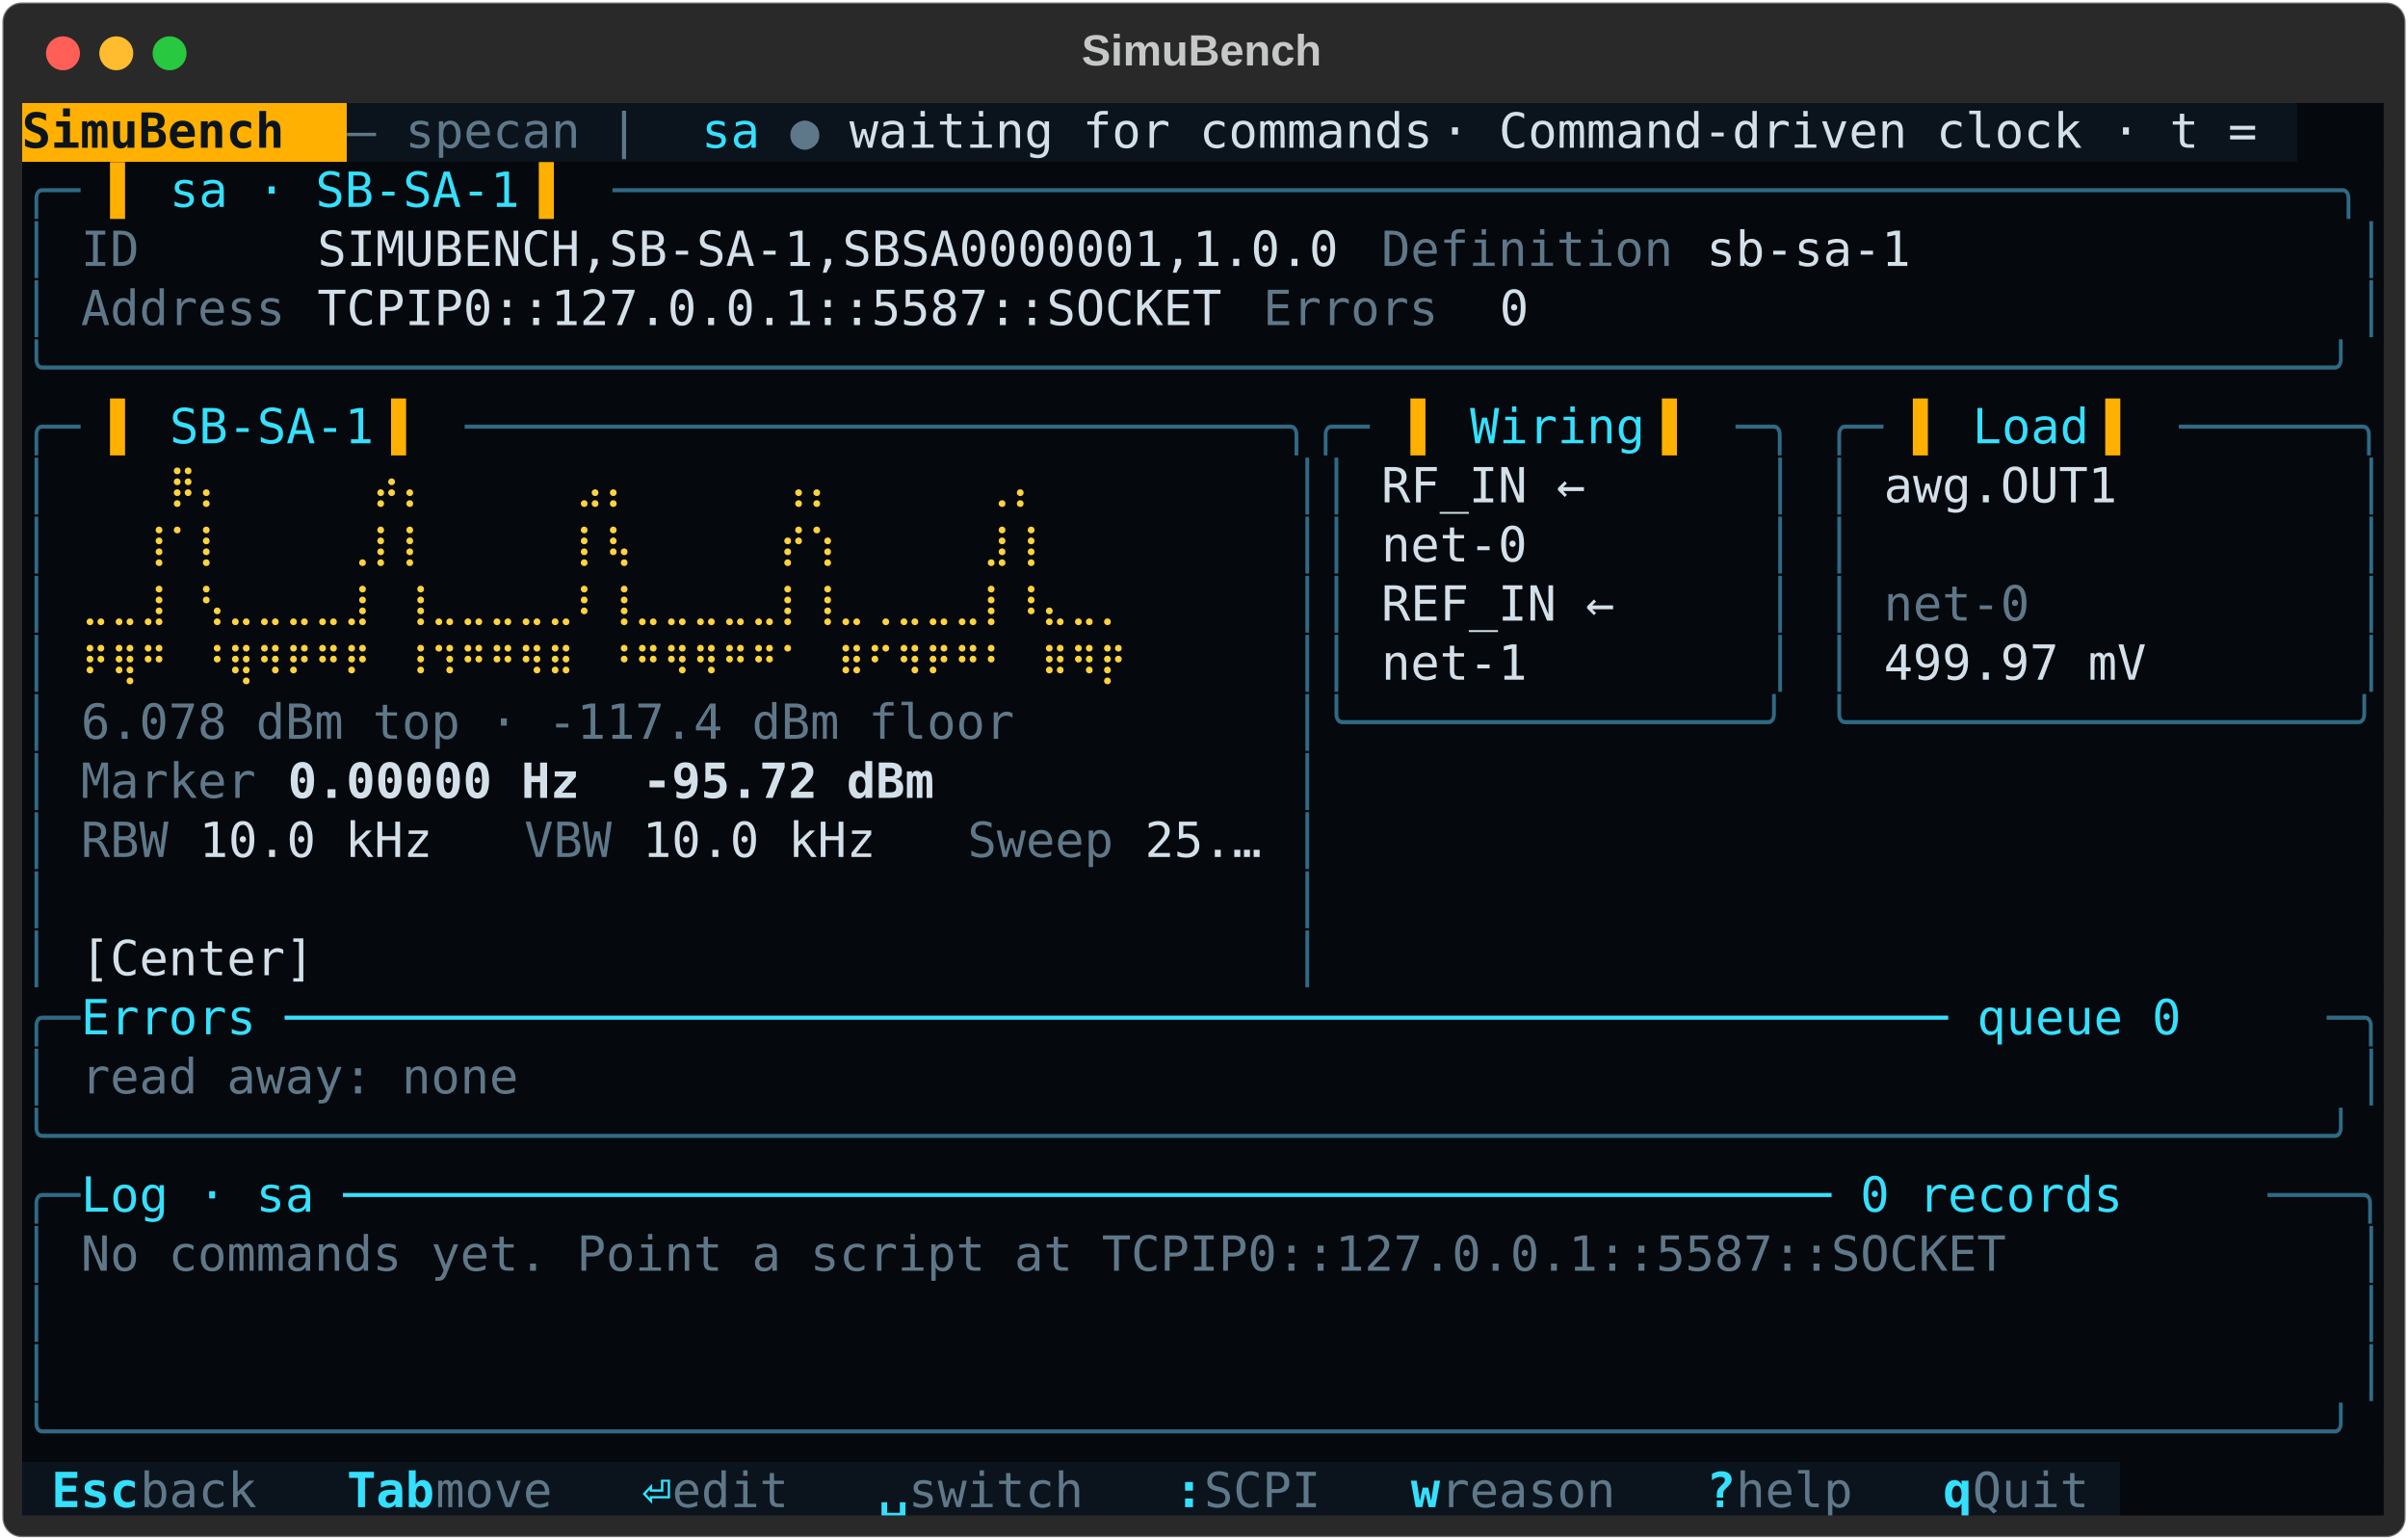
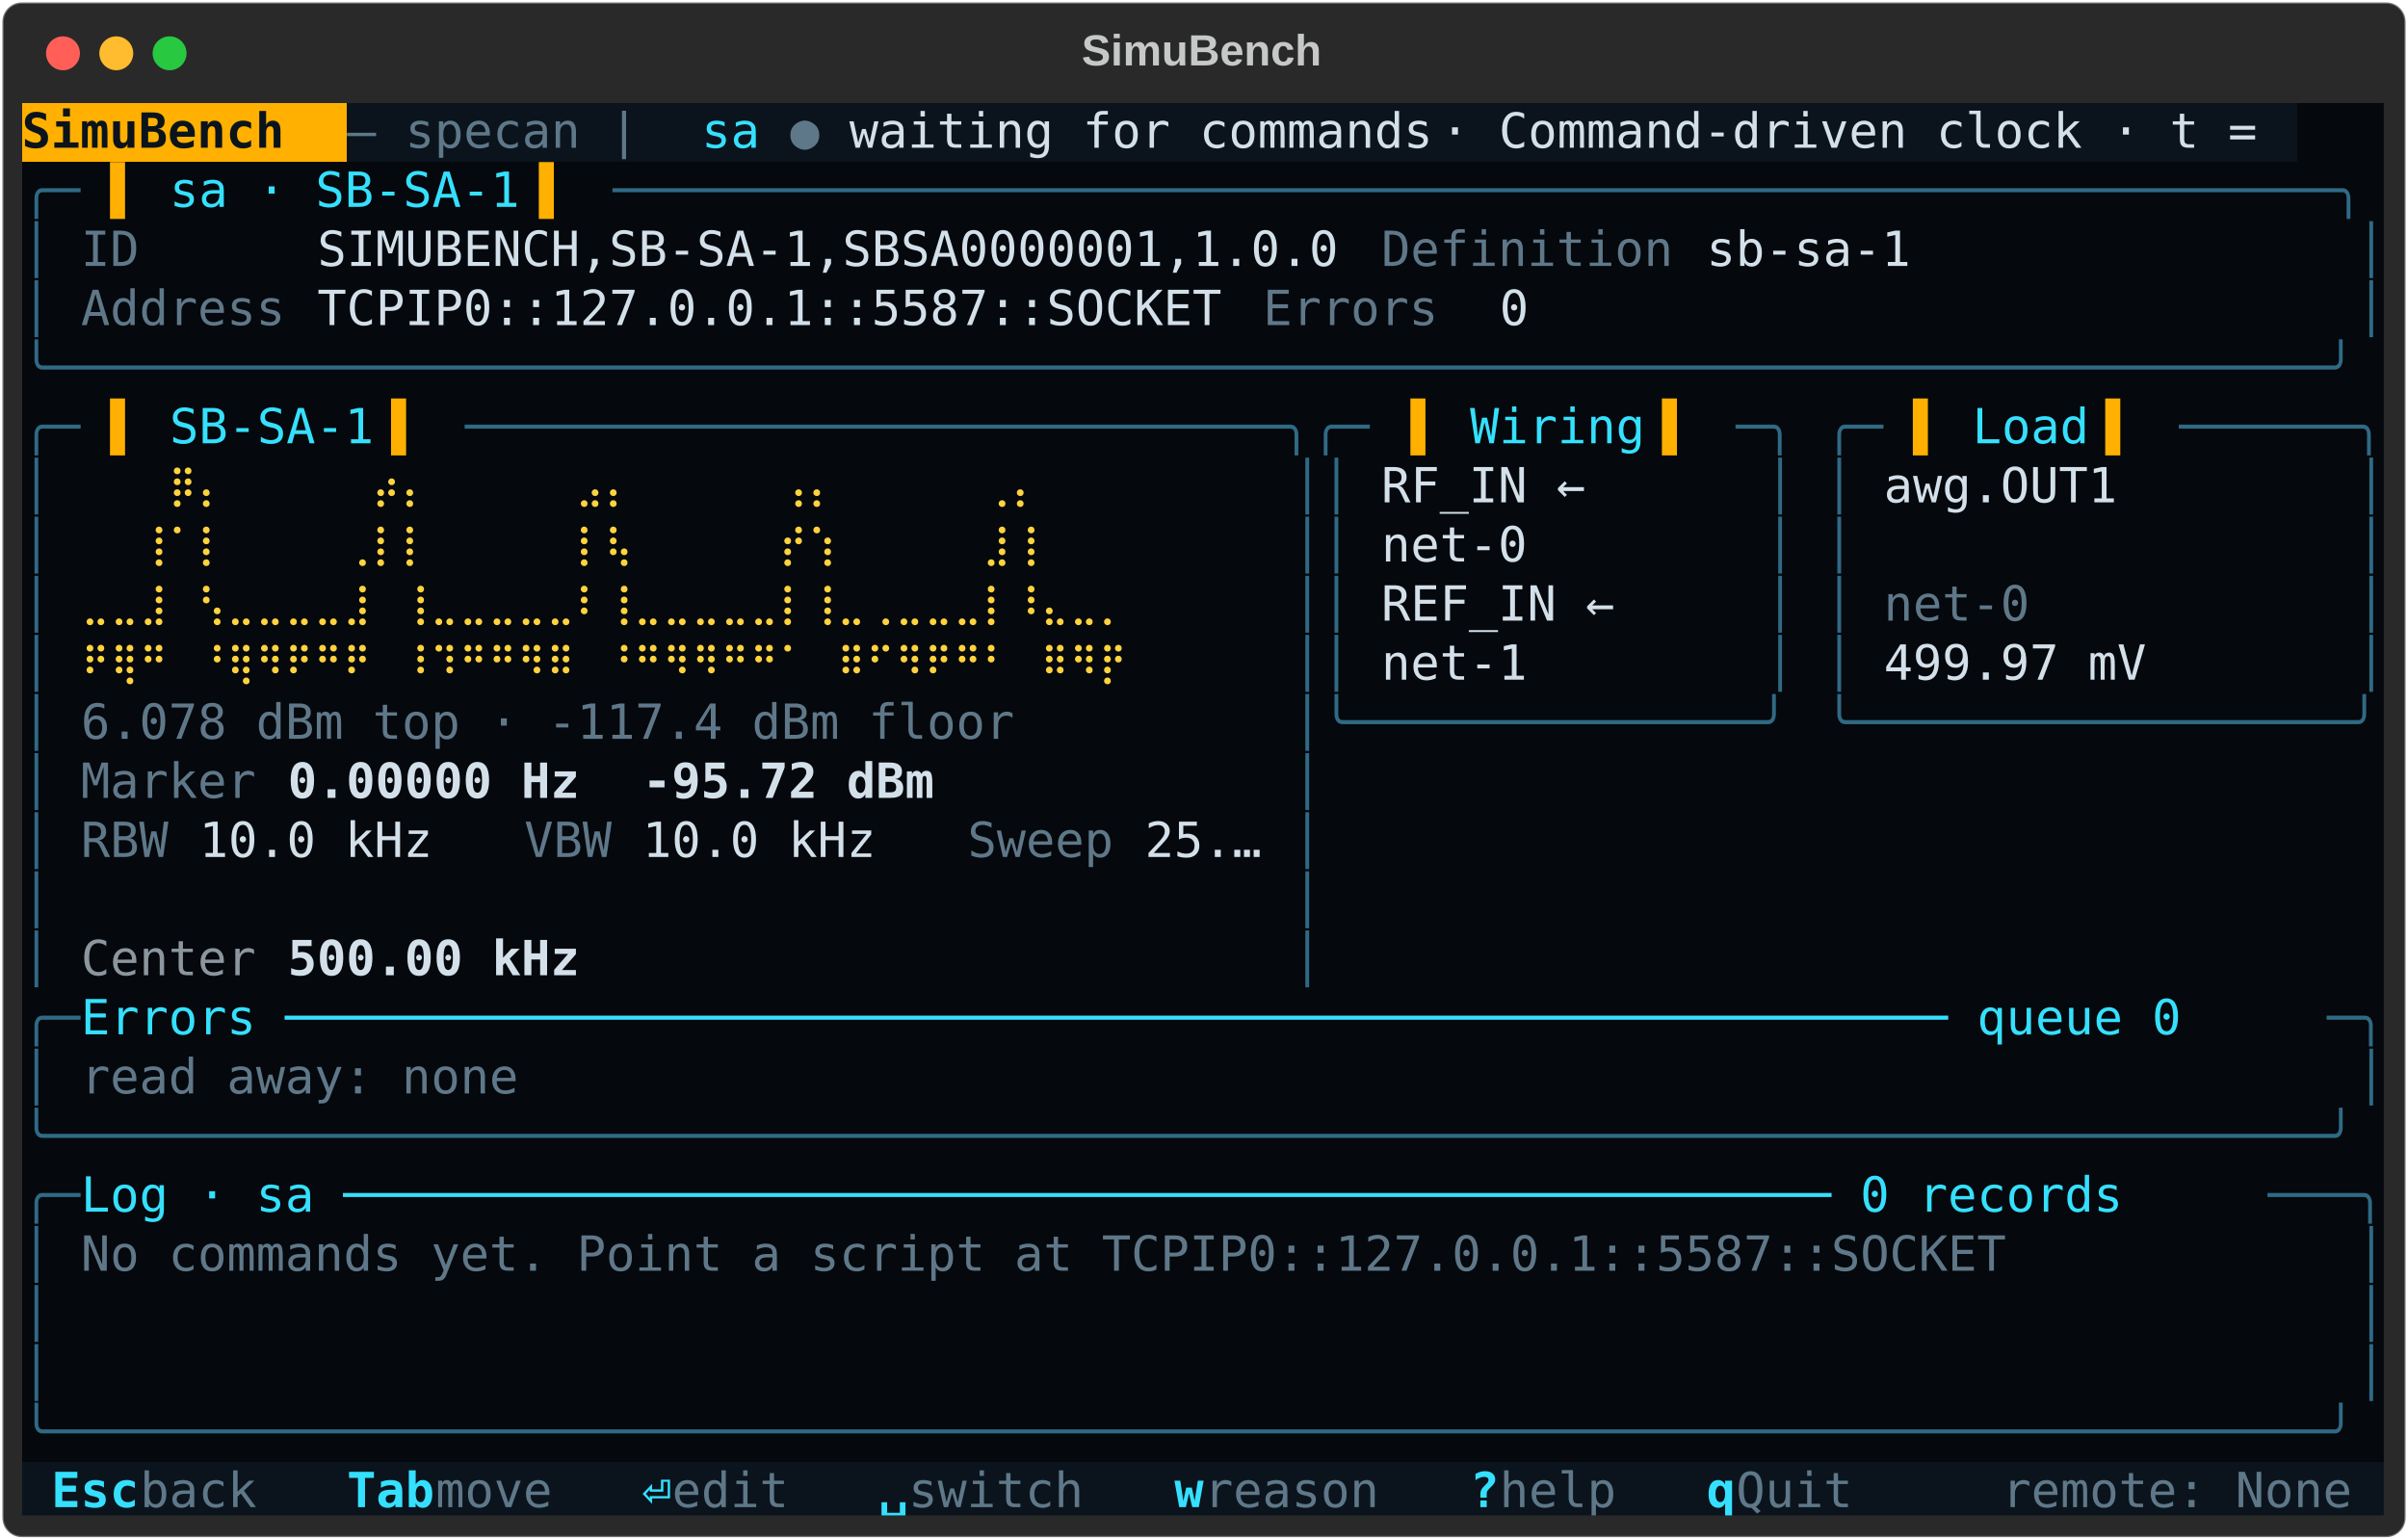
<svg xmlns="http://www.w3.org/2000/svg" class="rich-terminal" viewBox="0 0 994 635.6">
  <style>

    @font-face {
        font-family: "Fira Code";
        src: local("FiraCode-Regular"),
                url("https://cdnjs.cloudflare.com/ajax/libs/firacode/6.2.0/woff2/FiraCode-Regular.woff2") format("woff2"),
                url("https://cdnjs.cloudflare.com/ajax/libs/firacode/6.2.0/woff/FiraCode-Regular.woff") format("woff");
        font-style: normal;
        font-weight: 400;
    }
    @font-face {
        font-family: "Fira Code";
        src: local("FiraCode-Bold"),
                url("https://cdnjs.cloudflare.com/ajax/libs/firacode/6.2.0/woff2/FiraCode-Bold.woff2") format("woff2"),
                url("https://cdnjs.cloudflare.com/ajax/libs/firacode/6.2.0/woff/FiraCode-Bold.woff") format("woff");
        font-style: bold;
        font-weight: 700;
    }

    .terminal-matrix {
        font-family: Fira Code, monospace;
        font-size: 20px;
        line-height: 24.4px;
        font-variant-east-asian: full-width;
    }

    .terminal-title {
        font-size: 18px;
        font-weight: bold;
        font-family: arial;
    }

    .terminal-r1 { fill: #0b141c;font-weight: bold }
.terminal-r2 { fill: #5f7889 }
.terminal-r3 { fill: #35e0ff }
.terminal-r4 { fill: #d3e0ea }
.terminal-r5 { fill: #c5c8c6 }
.terminal-r6 { fill: #2f6a85 }
.terminal-r7 { fill: #ffb000 }
.terminal-r8 { fill: #ffd23f }
.terminal-r9 { fill: #d3e0ea;font-weight: bold }
- .terminal-r10 { fill: #35e0ff;font-weight: bold }
+ .terminal-r10 { fill: #8c969e }
+ .terminal-r11 { fill: #35e0ff;font-weight: bold }
    </style>
  <defs>
    <clipPath id="terminal-clip-terminal">
      <rect x="0" y="0" width="975.0" height="584.6" />
    </clipPath>
    <clipPath id="terminal-line-0">
      <rect x="0" y="1.5" width="976" height="24.65" />
    </clipPath>
    <clipPath id="terminal-line-1">
      <rect x="0" y="25.9" width="976" height="24.65" />
    </clipPath>
    <clipPath id="terminal-line-2">
      <rect x="0" y="50.3" width="976" height="24.65" />
    </clipPath>
    <clipPath id="terminal-line-3">
      <rect x="0" y="74.7" width="976" height="24.65" />
    </clipPath>
    <clipPath id="terminal-line-4">
      <rect x="0" y="99.1" width="976" height="24.65" />
    </clipPath>
    <clipPath id="terminal-line-5">
      <rect x="0" y="123.5" width="976" height="24.65" />
    </clipPath>
    <clipPath id="terminal-line-6">
      <rect x="0" y="147.9" width="976" height="24.65" />
    </clipPath>
    <clipPath id="terminal-line-7">
      <rect x="0" y="172.3" width="976" height="24.65" />
    </clipPath>
    <clipPath id="terminal-line-8">
      <rect x="0" y="196.7" width="976" height="24.65" />
    </clipPath>
    <clipPath id="terminal-line-9">
      <rect x="0" y="221.1" width="976" height="24.65" />
    </clipPath>
    <clipPath id="terminal-line-10">
      <rect x="0" y="245.5" width="976" height="24.65" />
    </clipPath>
    <clipPath id="terminal-line-11">
      <rect x="0" y="269.9" width="976" height="24.65" />
    </clipPath>
    <clipPath id="terminal-line-12">
      <rect x="0" y="294.3" width="976" height="24.65" />
    </clipPath>
    <clipPath id="terminal-line-13">
      <rect x="0" y="318.7" width="976" height="24.65" />
    </clipPath>
    <clipPath id="terminal-line-14">
      <rect x="0" y="343.1" width="976" height="24.65" />
    </clipPath>
    <clipPath id="terminal-line-15">
      <rect x="0" y="367.5" width="976" height="24.65" />
    </clipPath>
    <clipPath id="terminal-line-16">
      <rect x="0" y="391.9" width="976" height="24.65" />
    </clipPath>
    <clipPath id="terminal-line-17">
      <rect x="0" y="416.3" width="976" height="24.65" />
    </clipPath>
    <clipPath id="terminal-line-18">
      <rect x="0" y="440.7" width="976" height="24.65" />
    </clipPath>
    <clipPath id="terminal-line-19">
      <rect x="0" y="465.1" width="976" height="24.65" />
    </clipPath>
    <clipPath id="terminal-line-20">
      <rect x="0" y="489.5" width="976" height="24.65" />
    </clipPath>
    <clipPath id="terminal-line-21">
      <rect x="0" y="513.9" width="976" height="24.65" />
    </clipPath>
    <clipPath id="terminal-line-22">
      <rect x="0" y="538.3" width="976" height="24.65" />
    </clipPath>
  </defs>
  <rect fill="#292929" stroke="rgba(255,255,255,0.35)" stroke-width="1" x="1" y="1" width="992" height="633.6" rx="8" />
  <text class="terminal-title" fill="#c5c8c6" text-anchor="middle" x="496" y="27">SimuBench</text>
  <g transform="translate(26,22)">
    <circle cx="0" cy="0" r="7" fill="#ff5f57" />
    <circle cx="22" cy="0" r="7" fill="#febc2e" />
    <circle cx="44" cy="0" r="7" fill="#28c840" />
  </g>
  <g transform="translate(9, 41)" clip-path="url(#terminal-clip-terminal)">
    <rect fill="#ffb000" x="0" y="1.5" width="134.2" height="24.65" shape-rendering="crispEdges" />
    <rect fill="#0b141c" x="134.2" y="1.5" width="146.4" height="24.65" shape-rendering="crispEdges" />
    <rect fill="#0b141c" x="280.6" y="1.5" width="24.4" height="24.65" shape-rendering="crispEdges" />
    <rect fill="#0b141c" x="305" y="1.5" width="12.2" height="24.65" shape-rendering="crispEdges" />
    <rect fill="#0b141c" x="317.2" y="1.5" width="24.4" height="24.65" shape-rendering="crispEdges" />
    <rect fill="#0b141c" x="341.6" y="1.5" width="244" height="24.65" shape-rendering="crispEdges" />
    <rect fill="#0b141c" x="585.6" y="1.5" width="353.8" height="24.65" shape-rendering="crispEdges" />
    <rect fill="#05080c" x="939.4" y="1.5" width="36.6" height="24.65" shape-rendering="crispEdges" />
    <rect fill="#05080c" x="0" y="25.9" width="24.4" height="24.65" shape-rendering="crispEdges" />
    <rect fill="#05080c" x="24.4" y="25.9" width="12.2" height="24.65" shape-rendering="crispEdges" />
    <rect fill="#05080c" x="36.6" y="25.9" width="24.4" height="24.65" shape-rendering="crispEdges" />
    <rect fill="#05080c" x="61" y="25.9" width="146.4" height="24.65" shape-rendering="crispEdges" />
    <rect fill="#05080c" x="207.4" y="25.9" width="24.4" height="24.65" shape-rendering="crispEdges" />
    <rect fill="#05080c" x="231.8" y="25.9" width="12.2" height="24.65" shape-rendering="crispEdges" />
    <rect fill="#05080c" x="244" y="25.9" width="732" height="24.65" shape-rendering="crispEdges" />
    <rect fill="#05080c" x="0" y="50.3" width="12.2" height="24.65" shape-rendering="crispEdges" />
    <rect fill="#05080c" x="12.2" y="50.3" width="12.2" height="24.65" shape-rendering="crispEdges" />
    <rect fill="#05080c" x="24.4" y="50.3" width="97.6" height="24.65" shape-rendering="crispEdges" />
    <rect fill="#05080c" x="122" y="50.3" width="439.2" height="24.65" shape-rendering="crispEdges" />
    <rect fill="#05080c" x="561.2" y="50.3" width="134.2" height="24.65" shape-rendering="crispEdges" />
    <rect fill="#05080c" x="695.4" y="50.3" width="256.2" height="24.65" shape-rendering="crispEdges" />
    <rect fill="#05080c" x="951.6" y="50.3" width="12.2" height="24.65" shape-rendering="crispEdges" />
    <rect fill="#05080c" x="963.8" y="50.3" width="12.2" height="24.65" shape-rendering="crispEdges" />
    <rect fill="#05080c" x="0" y="74.7" width="12.2" height="24.65" shape-rendering="crispEdges" />
    <rect fill="#05080c" x="12.2" y="74.7" width="12.2" height="24.65" shape-rendering="crispEdges" />
    <rect fill="#05080c" x="24.4" y="74.7" width="97.6" height="24.65" shape-rendering="crispEdges" />
    <rect fill="#05080c" x="122" y="74.7" width="390.4" height="24.65" shape-rendering="crispEdges" />
    <rect fill="#05080c" x="512.4" y="74.7" width="97.6" height="24.65" shape-rendering="crispEdges" />
    <rect fill="#05080c" x="610" y="74.7" width="341.6" height="24.65" shape-rendering="crispEdges" />
    <rect fill="#05080c" x="951.6" y="74.7" width="12.2" height="24.65" shape-rendering="crispEdges" />
    <rect fill="#05080c" x="963.8" y="74.7" width="12.2" height="24.65" shape-rendering="crispEdges" />
    <rect fill="#05080c" x="0" y="99.1" width="976" height="24.65" shape-rendering="crispEdges" />
    <rect fill="#05080c" x="0" y="123.5" width="24.4" height="24.65" shape-rendering="crispEdges" />
    <rect fill="#05080c" x="24.4" y="123.5" width="12.2" height="24.65" shape-rendering="crispEdges" />
    <rect fill="#05080c" x="36.6" y="123.5" width="24.4" height="24.65" shape-rendering="crispEdges" />
    <rect fill="#05080c" x="61" y="123.5" width="85.4" height="24.65" shape-rendering="crispEdges" />
    <rect fill="#05080c" x="146.4" y="123.5" width="24.4" height="24.65" shape-rendering="crispEdges" />
    <rect fill="#05080c" x="170.8" y="123.5" width="12.2" height="24.65" shape-rendering="crispEdges" />
    <rect fill="#05080c" x="183" y="123.5" width="378.2" height="24.65" shape-rendering="crispEdges" />
    <rect fill="#05080c" x="561.2" y="123.5" width="12.2" height="24.65" shape-rendering="crispEdges" />
    <rect fill="#05080c" x="573.4" y="123.5" width="24.4" height="24.65" shape-rendering="crispEdges" />
    <rect fill="#05080c" x="597.8" y="123.5" width="73.2" height="24.65" shape-rendering="crispEdges" />
    <rect fill="#05080c" x="671" y="123.5" width="24.4" height="24.65" shape-rendering="crispEdges" />
    <rect fill="#05080c" x="695.4" y="123.5" width="12.2" height="24.65" shape-rendering="crispEdges" />
    <rect fill="#05080c" x="707.6" y="123.5" width="24.4" height="24.65" shape-rendering="crispEdges" />
    <rect fill="#05080c" x="732" y="123.5" width="12.2" height="24.65" shape-rendering="crispEdges" />
    <rect fill="#05080c" x="744.2" y="123.5" width="24.4" height="24.65" shape-rendering="crispEdges" />
    <rect fill="#05080c" x="768.6" y="123.5" width="12.2" height="24.65" shape-rendering="crispEdges" />
    <rect fill="#05080c" x="780.8" y="123.5" width="24.4" height="24.65" shape-rendering="crispEdges" />
    <rect fill="#05080c" x="805.2" y="123.5" width="48.8" height="24.65" shape-rendering="crispEdges" />
    <rect fill="#05080c" x="854" y="123.5" width="24.4" height="24.65" shape-rendering="crispEdges" />
    <rect fill="#05080c" x="878.4" y="123.5" width="12.2" height="24.65" shape-rendering="crispEdges" />
    <rect fill="#05080c" x="890.6" y="123.5" width="85.4" height="24.65" shape-rendering="crispEdges" />
    <rect fill="#05080c" x="0" y="147.9" width="12.2" height="24.65" shape-rendering="crispEdges" />
    <rect fill="#05080c" x="12.2" y="147.9" width="12.2" height="24.65" shape-rendering="crispEdges" />
    <rect fill="#05080c" x="24.4" y="147.9" width="439.2" height="24.65" shape-rendering="crispEdges" />
    <rect fill="#05080c" x="463.6" y="147.9" width="48.8" height="24.65" shape-rendering="crispEdges" />
    <rect fill="#05080c" x="512.4" y="147.9" width="12.2" height="24.65" shape-rendering="crispEdges" />
    <rect fill="#05080c" x="524.6" y="147.9" width="24.4" height="24.65" shape-rendering="crispEdges" />
    <rect fill="#05080c" x="549" y="147.9" width="12.2" height="24.65" shape-rendering="crispEdges" />
    <rect fill="#05080c" x="561.2" y="147.9" width="85.4" height="24.65" shape-rendering="crispEdges" />
    <rect fill="#05080c" x="646.6" y="147.9" width="73.2" height="24.65" shape-rendering="crispEdges" />
    <rect fill="#05080c" x="719.8" y="147.9" width="12.2" height="24.65" shape-rendering="crispEdges" />
    <rect fill="#05080c" x="732" y="147.9" width="12.2" height="24.65" shape-rendering="crispEdges" />
    <rect fill="#05080c" x="744.2" y="147.9" width="12.2" height="24.65" shape-rendering="crispEdges" />
    <rect fill="#05080c" x="756.4" y="147.9" width="12.2" height="24.65" shape-rendering="crispEdges" />
    <rect fill="#05080c" x="768.6" y="147.9" width="170.8" height="24.65" shape-rendering="crispEdges" />
    <rect fill="#05080c" x="939.4" y="147.9" width="24.4" height="24.65" shape-rendering="crispEdges" />
    <rect fill="#05080c" x="963.8" y="147.9" width="12.2" height="24.65" shape-rendering="crispEdges" />
    <rect fill="#05080c" x="0" y="172.3" width="12.2" height="24.65" shape-rendering="crispEdges" />
    <rect fill="#05080c" x="12.2" y="172.3" width="12.2" height="24.65" shape-rendering="crispEdges" />
    <rect fill="#05080c" x="24.4" y="172.3" width="439.2" height="24.65" shape-rendering="crispEdges" />
    <rect fill="#05080c" x="463.6" y="172.3" width="48.8" height="24.65" shape-rendering="crispEdges" />
    <rect fill="#05080c" x="512.4" y="172.3" width="12.2" height="24.65" shape-rendering="crispEdges" />
    <rect fill="#05080c" x="524.6" y="172.3" width="24.4" height="24.65" shape-rendering="crispEdges" />
    <rect fill="#05080c" x="549" y="172.3" width="12.2" height="24.65" shape-rendering="crispEdges" />
    <rect fill="#05080c" x="561.2" y="172.3" width="73.2" height="24.65" shape-rendering="crispEdges" />
    <rect fill="#05080c" x="634.4" y="172.3" width="85.4" height="24.65" shape-rendering="crispEdges" />
    <rect fill="#05080c" x="719.8" y="172.3" width="12.2" height="24.65" shape-rendering="crispEdges" />
    <rect fill="#05080c" x="732" y="172.3" width="12.2" height="24.65" shape-rendering="crispEdges" />
    <rect fill="#05080c" x="744.2" y="172.3" width="12.2" height="24.65" shape-rendering="crispEdges" />
    <rect fill="#05080c" x="756.4" y="172.3" width="12.2" height="24.65" shape-rendering="crispEdges" />
    <rect fill="#05080c" x="768.6" y="172.3" width="170.8" height="24.65" shape-rendering="crispEdges" />
    <rect fill="#05080c" x="939.4" y="172.3" width="24.4" height="24.65" shape-rendering="crispEdges" />
    <rect fill="#05080c" x="963.8" y="172.3" width="12.2" height="24.65" shape-rendering="crispEdges" />
    <rect fill="#05080c" x="0" y="196.7" width="12.2" height="24.65" shape-rendering="crispEdges" />
    <rect fill="#05080c" x="12.2" y="196.7" width="12.2" height="24.65" shape-rendering="crispEdges" />
    <rect fill="#05080c" x="24.4" y="196.7" width="439.2" height="24.65" shape-rendering="crispEdges" />
    <rect fill="#05080c" x="463.6" y="196.7" width="48.8" height="24.65" shape-rendering="crispEdges" />
    <rect fill="#05080c" x="512.4" y="196.7" width="12.2" height="24.65" shape-rendering="crispEdges" />
    <rect fill="#05080c" x="524.6" y="196.7" width="24.4" height="24.65" shape-rendering="crispEdges" />
    <rect fill="#05080c" x="549" y="196.7" width="12.2" height="24.65" shape-rendering="crispEdges" />
    <rect fill="#05080c" x="561.2" y="196.7" width="97.6" height="24.65" shape-rendering="crispEdges" />
    <rect fill="#05080c" x="658.8" y="196.7" width="61" height="24.65" shape-rendering="crispEdges" />
    <rect fill="#05080c" x="719.8" y="196.7" width="12.2" height="24.65" shape-rendering="crispEdges" />
    <rect fill="#05080c" x="732" y="196.7" width="12.2" height="24.65" shape-rendering="crispEdges" />
    <rect fill="#05080c" x="744.2" y="196.7" width="12.2" height="24.65" shape-rendering="crispEdges" />
    <rect fill="#05080c" x="756.4" y="196.7" width="12.2" height="24.65" shape-rendering="crispEdges" />
    <rect fill="#05080c" x="768.6" y="196.7" width="61" height="24.65" shape-rendering="crispEdges" />
    <rect fill="#05080c" x="829.6" y="196.7" width="109.8" height="24.65" shape-rendering="crispEdges" />
    <rect fill="#05080c" x="939.4" y="196.7" width="24.4" height="24.65" shape-rendering="crispEdges" />
    <rect fill="#05080c" x="963.8" y="196.7" width="12.2" height="24.65" shape-rendering="crispEdges" />
    <rect fill="#05080c" x="0" y="221.1" width="12.2" height="24.65" shape-rendering="crispEdges" />
    <rect fill="#05080c" x="12.2" y="221.1" width="12.2" height="24.65" shape-rendering="crispEdges" />
    <rect fill="#05080c" x="24.4" y="221.1" width="439.2" height="24.65" shape-rendering="crispEdges" />
    <rect fill="#05080c" x="463.6" y="221.1" width="48.8" height="24.65" shape-rendering="crispEdges" />
    <rect fill="#05080c" x="512.4" y="221.1" width="12.2" height="24.65" shape-rendering="crispEdges" />
    <rect fill="#05080c" x="524.6" y="221.1" width="24.4" height="24.65" shape-rendering="crispEdges" />
    <rect fill="#05080c" x="549" y="221.1" width="12.2" height="24.65" shape-rendering="crispEdges" />
    <rect fill="#05080c" x="561.2" y="221.1" width="61" height="24.65" shape-rendering="crispEdges" />
    <rect fill="#05080c" x="622.2" y="221.1" width="97.6" height="24.65" shape-rendering="crispEdges" />
    <rect fill="#05080c" x="719.8" y="221.1" width="12.2" height="24.65" shape-rendering="crispEdges" />
    <rect fill="#05080c" x="732" y="221.1" width="12.2" height="24.65" shape-rendering="crispEdges" />
    <rect fill="#05080c" x="744.2" y="221.1" width="12.2" height="24.65" shape-rendering="crispEdges" />
    <rect fill="#05080c" x="756.4" y="221.1" width="12.2" height="24.65" shape-rendering="crispEdges" />
    <rect fill="#05080c" x="768.6" y="221.1" width="170.8" height="24.65" shape-rendering="crispEdges" />
    <rect fill="#05080c" x="939.4" y="221.1" width="24.4" height="24.65" shape-rendering="crispEdges" />
    <rect fill="#05080c" x="963.8" y="221.1" width="12.2" height="24.65" shape-rendering="crispEdges" />
    <rect fill="#05080c" x="0" y="245.5" width="12.2" height="24.65" shape-rendering="crispEdges" />
    <rect fill="#05080c" x="12.2" y="245.5" width="12.2" height="24.65" shape-rendering="crispEdges" />
    <rect fill="#05080c" x="24.4" y="245.5" width="390.4" height="24.65" shape-rendering="crispEdges" />
    <rect fill="#05080c" x="414.8" y="245.5" width="97.6" height="24.65" shape-rendering="crispEdges" />
    <rect fill="#05080c" x="512.4" y="245.5" width="12.2" height="24.65" shape-rendering="crispEdges" />
    <rect fill="#05080c" x="524.6" y="245.5" width="207.4" height="24.65" shape-rendering="crispEdges" />
    <rect fill="#05080c" x="732" y="245.5" width="12.2" height="24.65" shape-rendering="crispEdges" />
    <rect fill="#05080c" x="744.2" y="245.5" width="231.8" height="24.65" shape-rendering="crispEdges" />
    <rect fill="#05080c" x="0" y="269.9" width="12.2" height="24.65" shape-rendering="crispEdges" />
    <rect fill="#05080c" x="12.2" y="269.9" width="12.2" height="24.65" shape-rendering="crispEdges" />
    <rect fill="#05080c" x="24.4" y="269.9" width="85.4" height="24.65" shape-rendering="crispEdges" />
    <rect fill="#05080c" x="109.8" y="269.9" width="122" height="24.65" shape-rendering="crispEdges" />
    <rect fill="#05080c" x="231.8" y="269.9" width="24.4" height="24.65" shape-rendering="crispEdges" />
    <rect fill="#05080c" x="256.2" y="269.9" width="122" height="24.65" shape-rendering="crispEdges" />
    <rect fill="#05080c" x="378.2" y="269.9" width="134.2" height="24.65" shape-rendering="crispEdges" />
    <rect fill="#05080c" x="512.4" y="269.9" width="12.2" height="24.65" shape-rendering="crispEdges" />
    <rect fill="#05080c" x="524.6" y="269.9" width="12.2" height="24.65" shape-rendering="crispEdges" />
    <rect fill="#05080c" x="536.8" y="269.9" width="439.2" height="24.65" shape-rendering="crispEdges" />
    <rect fill="#05080c" x="0" y="294.3" width="12.2" height="24.65" shape-rendering="crispEdges" />
    <rect fill="#05080c" x="12.2" y="294.3" width="12.2" height="24.65" shape-rendering="crispEdges" />
    <rect fill="#05080c" x="24.4" y="294.3" width="48.8" height="24.65" shape-rendering="crispEdges" />
    <rect fill="#05080c" x="73.2" y="294.3" width="134.2" height="24.65" shape-rendering="crispEdges" />
    <rect fill="#05080c" x="207.4" y="294.3" width="48.8" height="24.65" shape-rendering="crispEdges" />
    <rect fill="#05080c" x="256.2" y="294.3" width="134.2" height="24.65" shape-rendering="crispEdges" />
    <rect fill="#05080c" x="390.4" y="294.3" width="73.2" height="24.65" shape-rendering="crispEdges" />
    <rect fill="#05080c" x="463.6" y="294.3" width="48.8" height="24.65" shape-rendering="crispEdges" />
    <rect fill="#05080c" x="512.4" y="294.3" width="12.2" height="24.65" shape-rendering="crispEdges" />
    <rect fill="#05080c" x="524.6" y="294.3" width="12.2" height="24.65" shape-rendering="crispEdges" />
    <rect fill="#05080c" x="536.8" y="294.3" width="439.2" height="24.65" shape-rendering="crispEdges" />
    <rect fill="#05080c" x="0" y="318.7" width="12.2" height="24.65" shape-rendering="crispEdges" />
    <rect fill="#05080c" x="12.2" y="318.7" width="12.2" height="24.65" shape-rendering="crispEdges" />
    <rect fill="#05080c" x="24.4" y="318.7" width="488" height="24.65" shape-rendering="crispEdges" />
    <rect fill="#05080c" x="512.4" y="318.7" width="12.2" height="24.65" shape-rendering="crispEdges" />
    <rect fill="#05080c" x="524.6" y="318.7" width="12.2" height="24.65" shape-rendering="crispEdges" />
    <rect fill="#05080c" x="536.8" y="318.7" width="439.2" height="24.65" shape-rendering="crispEdges" />
    <rect fill="#05080c" x="0" y="343.1" width="12.2" height="24.65" shape-rendering="crispEdges" />
    <rect fill="#05080c" x="12.2" y="343.1" width="12.2" height="24.65" shape-rendering="crispEdges" />
-     <rect fill="#05080c" x="24.4" y="343.1" width="97.6" height="24.65" shape-rendering="crispEdges" />
-     <rect fill="#05080c" x="122" y="343.1" width="402.6" height="24.65" shape-rendering="crispEdges" />
+     <rect fill="#05080c" x="24.4" y="343.1" width="73.2" height="24.65" shape-rendering="crispEdges" />
+     <rect fill="#05080c" x="97.6" y="343.1" width="12.2" height="24.65" shape-rendering="crispEdges" />
+     <rect fill="#05080c" x="109.8" y="343.1" width="122" height="24.65" shape-rendering="crispEdges" />
+     <rect fill="#05080c" x="231.8" y="343.1" width="292.8" height="24.65" shape-rendering="crispEdges" />
    <rect fill="#05080c" x="524.6" y="343.1" width="12.2" height="24.65" shape-rendering="crispEdges" />
    <rect fill="#05080c" x="536.8" y="343.1" width="439.2" height="24.65" shape-rendering="crispEdges" />
    <rect fill="#05080c" x="0" y="367.5" width="24.4" height="24.65" shape-rendering="crispEdges" />
    <rect fill="#05080c" x="24.4" y="367.5" width="927.2" height="24.65" shape-rendering="crispEdges" />
    <rect fill="#05080c" x="951.6" y="367.5" width="24.4" height="24.65" shape-rendering="crispEdges" />
    <rect fill="#05080c" x="0" y="391.9" width="12.2" height="24.65" shape-rendering="crispEdges" />
    <rect fill="#05080c" x="12.2" y="391.9" width="12.2" height="24.65" shape-rendering="crispEdges" />
    <rect fill="#05080c" x="24.4" y="391.9" width="183" height="24.65" shape-rendering="crispEdges" />
    <rect fill="#05080c" x="207.4" y="391.9" width="744.2" height="24.65" shape-rendering="crispEdges" />
    <rect fill="#05080c" x="951.6" y="391.9" width="12.2" height="24.65" shape-rendering="crispEdges" />
    <rect fill="#05080c" x="963.8" y="391.9" width="12.2" height="24.65" shape-rendering="crispEdges" />
    <rect fill="#05080c" x="0" y="416.3" width="976" height="24.65" shape-rendering="crispEdges" />
    <rect fill="#05080c" x="0" y="440.7" width="24.4" height="24.65" shape-rendering="crispEdges" />
    <rect fill="#05080c" x="24.4" y="440.7" width="902.8" height="24.65" shape-rendering="crispEdges" />
    <rect fill="#05080c" x="927.2" y="440.7" width="48.8" height="24.65" shape-rendering="crispEdges" />
    <rect fill="#05080c" x="0" y="465.1" width="12.2" height="24.65" shape-rendering="crispEdges" />
    <rect fill="#05080c" x="12.2" y="465.1" width="12.2" height="24.65" shape-rendering="crispEdges" />
    <rect fill="#05080c" x="24.4" y="465.1" width="805.2" height="24.65" shape-rendering="crispEdges" />
    <rect fill="#05080c" x="829.6" y="465.1" width="134.2" height="24.65" shape-rendering="crispEdges" />
    <rect fill="#05080c" x="963.8" y="465.1" width="12.2" height="24.65" shape-rendering="crispEdges" />
    <rect fill="#05080c" x="0" y="489.5" width="12.2" height="24.65" shape-rendering="crispEdges" />
    <rect fill="#05080c" x="12.2" y="489.5" width="951.6" height="24.65" shape-rendering="crispEdges" />
    <rect fill="#05080c" x="963.8" y="489.5" width="12.2" height="24.65" shape-rendering="crispEdges" />
    <rect fill="#05080c" x="0" y="513.9" width="12.2" height="24.65" shape-rendering="crispEdges" />
    <rect fill="#05080c" x="12.2" y="513.9" width="951.6" height="24.65" shape-rendering="crispEdges" />
    <rect fill="#05080c" x="963.8" y="513.9" width="12.2" height="24.65" shape-rendering="crispEdges" />
    <rect fill="#05080c" x="0" y="538.3" width="976" height="24.65" shape-rendering="crispEdges" />
    <rect fill="#0b141c" x="0" y="562.7" width="12.2" height="24.65" shape-rendering="crispEdges" />
    <rect fill="#0b141c" x="12.2" y="562.7" width="36.6" height="24.65" shape-rendering="crispEdges" />
    <rect fill="#0b141c" x="48.8" y="562.7" width="85.4" height="24.65" shape-rendering="crispEdges" />
    <rect fill="#0b141c" x="134.2" y="562.7" width="36.6" height="24.65" shape-rendering="crispEdges" />
    <rect fill="#0b141c" x="170.8" y="562.7" width="85.4" height="24.65" shape-rendering="crispEdges" />
    <rect fill="#0b141c" x="256.2" y="562.7" width="12.2" height="24.65" shape-rendering="crispEdges" />
    <rect fill="#0b141c" x="268.4" y="562.7" width="85.4" height="24.65" shape-rendering="crispEdges" />
    <rect fill="#0b141c" x="353.8" y="562.7" width="12.2" height="24.65" shape-rendering="crispEdges" />
    <rect fill="#0b141c" x="366" y="562.7" width="109.8" height="24.65" shape-rendering="crispEdges" />
    <rect fill="#0b141c" x="475.8" y="562.7" width="12.2" height="24.65" shape-rendering="crispEdges" />
-     <rect fill="#0b141c" x="488" y="562.7" width="85.4" height="24.65" shape-rendering="crispEdges" />
-     <rect fill="#0b141c" x="573.4" y="562.7" width="12.2" height="24.65" shape-rendering="crispEdges" />
-     <rect fill="#0b141c" x="585.6" y="562.7" width="109.8" height="24.65" shape-rendering="crispEdges" />
+     <rect fill="#0b141c" x="488" y="562.7" width="109.8" height="24.65" shape-rendering="crispEdges" />
+     <rect fill="#0b141c" x="597.8" y="562.7" width="12.2" height="24.65" shape-rendering="crispEdges" />
+     <rect fill="#0b141c" x="610" y="562.7" width="85.4" height="24.65" shape-rendering="crispEdges" />
    <rect fill="#0b141c" x="695.4" y="562.7" width="12.2" height="24.65" shape-rendering="crispEdges" />
    <rect fill="#0b141c" x="707.6" y="562.7" width="85.4" height="24.65" shape-rendering="crispEdges" />
-     <rect fill="#0b141c" x="793" y="562.7" width="12.2" height="24.65" shape-rendering="crispEdges" />
-     <rect fill="#0b141c" x="805.2" y="562.7" width="61" height="24.65" shape-rendering="crispEdges" />
-     <rect fill="#05080c" x="866.2" y="562.7" width="109.8" height="24.65" shape-rendering="crispEdges" />
+     <rect fill="#0b141c" x="793" y="562.7" width="24.4" height="24.65" shape-rendering="crispEdges" />
+     <rect fill="#0b141c" x="817.4" y="562.7" width="158.6" height="24.65" shape-rendering="crispEdges" />
    <g class="terminal-matrix">
      <text class="terminal-r1" x="0" y="20" textLength="134.2" clip-path="url(#terminal-line-0)"> SimuBench </text>
      <text class="terminal-r2" x="134.2" y="20" textLength="146.4" clip-path="url(#terminal-line-0)"> — specan | </text>
      <text class="terminal-r3" x="280.6" y="20" textLength="24.4" clip-path="url(#terminal-line-0)">sa</text>
      <text class="terminal-r2" x="317.2" y="20" textLength="24.4" clip-path="url(#terminal-line-0)">● </text>
      <text class="terminal-r4" x="341.6" y="20" textLength="244" clip-path="url(#terminal-line-0)">waiting for commands</text>
      <text class="terminal-r4" x="585.6" y="20" textLength="353.8" clip-path="url(#terminal-line-0)"> · Command-driven clock · t =</text>
      <text class="terminal-r5" x="976" y="20" textLength="12.2" clip-path="url(#terminal-line-0)">
</text>
      <text class="terminal-r6" x="0" y="44.4" textLength="24.4" clip-path="url(#terminal-line-1)">╭─</text>
      <text class="terminal-r7" x="36.6" y="44.4" textLength="24.4" clip-path="url(#terminal-line-1)">▌ </text>
      <text class="terminal-r3" x="61" y="44.4" textLength="146.4" clip-path="url(#terminal-line-1)">sa · SB-SA-1</text>
      <text class="terminal-r7" x="207.4" y="44.4" textLength="24.4" clip-path="url(#terminal-line-1)"> ▐</text>
      <text class="terminal-r6" x="244" y="44.4" textLength="732" clip-path="url(#terminal-line-1)">───────────────────────────────────────────────────────────╮</text>
      <text class="terminal-r5" x="976" y="44.4" textLength="12.2" clip-path="url(#terminal-line-1)">
</text>
      <text class="terminal-r6" x="0" y="68.8" textLength="12.2" clip-path="url(#terminal-line-2)">│</text>
      <text class="terminal-r2" x="24.4" y="68.8" textLength="97.6" clip-path="url(#terminal-line-2)">ID      </text>
      <text class="terminal-r4" x="122" y="68.8" textLength="439.2" clip-path="url(#terminal-line-2)">SIMUBENCH,SB-SA-1,SBSA0000001,1.0.0 </text>
      <text class="terminal-r2" x="561.2" y="68.8" textLength="134.2" clip-path="url(#terminal-line-2)">Definition </text>
      <text class="terminal-r4" x="695.4" y="68.8" textLength="256.2" clip-path="url(#terminal-line-2)">sb-sa-1              </text>
      <text class="terminal-r6" x="963.8" y="68.8" textLength="12.2" clip-path="url(#terminal-line-2)">│</text>
      <text class="terminal-r5" x="976" y="68.8" textLength="12.2" clip-path="url(#terminal-line-2)">
</text>
      <text class="terminal-r6" x="0" y="93.2" textLength="12.2" clip-path="url(#terminal-line-3)">│</text>
      <text class="terminal-r2" x="24.4" y="93.2" textLength="97.6" clip-path="url(#terminal-line-3)">Address </text>
      <text class="terminal-r4" x="122" y="93.2" textLength="390.4" clip-path="url(#terminal-line-3)">TCPIP0::127.0.0.1::5587::SOCKET </text>
      <text class="terminal-r2" x="512.4" y="93.2" textLength="97.6" clip-path="url(#terminal-line-3)">Errors  </text>
      <text class="terminal-r4" x="610" y="93.2" textLength="341.6" clip-path="url(#terminal-line-3)">0                           </text>
      <text class="terminal-r6" x="963.8" y="93.2" textLength="12.2" clip-path="url(#terminal-line-3)">│</text>
      <text class="terminal-r5" x="976" y="93.2" textLength="12.2" clip-path="url(#terminal-line-3)">
</text>
      <text class="terminal-r6" x="0" y="117.6" textLength="976" clip-path="url(#terminal-line-4)">╰──────────────────────────────────────────────────────────────────────────────╯</text>
      <text class="terminal-r5" x="976" y="117.6" textLength="12.2" clip-path="url(#terminal-line-4)">
</text>
      <text class="terminal-r6" x="0" y="142" textLength="24.4" clip-path="url(#terminal-line-5)">╭─</text>
      <text class="terminal-r7" x="36.6" y="142" textLength="24.4" clip-path="url(#terminal-line-5)">▌ </text>
      <text class="terminal-r3" x="61" y="142" textLength="85.4" clip-path="url(#terminal-line-5)">SB-SA-1</text>
      <text class="terminal-r7" x="146.4" y="142" textLength="24.4" clip-path="url(#terminal-line-5)"> ▐</text>
      <text class="terminal-r6" x="183" y="142" textLength="378.2" clip-path="url(#terminal-line-5)">────────────────────────────╮╭─</text>
      <text class="terminal-r7" x="573.4" y="142" textLength="24.4" clip-path="url(#terminal-line-5)">▌ </text>
      <text class="terminal-r3" x="597.8" y="142" textLength="73.2" clip-path="url(#terminal-line-5)">Wiring</text>
      <text class="terminal-r7" x="671" y="142" textLength="24.4" clip-path="url(#terminal-line-5)"> ▐</text>
      <text class="terminal-r6" x="707.6" y="142" textLength="24.4" clip-path="url(#terminal-line-5)">─╮</text>
      <text class="terminal-r6" x="744.2" y="142" textLength="24.4" clip-path="url(#terminal-line-5)">╭─</text>
      <text class="terminal-r7" x="780.8" y="142" textLength="24.4" clip-path="url(#terminal-line-5)">▌ </text>
      <text class="terminal-r3" x="805.2" y="142" textLength="48.8" clip-path="url(#terminal-line-5)">Load</text>
      <text class="terminal-r7" x="854" y="142" textLength="24.4" clip-path="url(#terminal-line-5)"> ▐</text>
      <text class="terminal-r6" x="890.6" y="142" textLength="85.4" clip-path="url(#terminal-line-5)">──────╮</text>
      <text class="terminal-r5" x="976" y="142" textLength="12.2" clip-path="url(#terminal-line-5)">
</text>
      <text class="terminal-r6" x="0" y="166.4" textLength="12.2" clip-path="url(#terminal-line-6)">│</text>
      <text class="terminal-r8" x="24.4" y="166.4" textLength="439.2" clip-path="url(#terminal-line-6)">⠀⠀⠀⡿⡄⠀⠀⠀⠀⠀⡴⡄⠀⠀⠀⠀⠀⣠⡄⠀⠀⠀⠀⠀⢠⡄⠀⠀⠀⠀⠀⢀⡄⠀⠀⠀</text>
      <text class="terminal-r6" x="524.6" y="166.4" textLength="24.4" clip-path="url(#terminal-line-6)">││</text>
      <text class="terminal-r4" x="561.2" y="166.4" textLength="85.4" clip-path="url(#terminal-line-6)">RF_IN ←</text>
      <text class="terminal-r6" x="719.8" y="166.4" textLength="12.2" clip-path="url(#terminal-line-6)">│</text>
      <text class="terminal-r6" x="744.2" y="166.4" textLength="12.2" clip-path="url(#terminal-line-6)">│</text>
      <text class="terminal-r4" x="768.6" y="166.4" textLength="170.8" clip-path="url(#terminal-line-6)">awg.OUT1      </text>
      <text class="terminal-r6" x="963.8" y="166.4" textLength="12.2" clip-path="url(#terminal-line-6)">│</text>
      <text class="terminal-r5" x="976" y="166.4" textLength="12.2" clip-path="url(#terminal-line-6)">
</text>
      <text class="terminal-r6" x="0" y="190.8" textLength="12.2" clip-path="url(#terminal-line-7)">│</text>
      <text class="terminal-r8" x="24.4" y="190.8" textLength="439.2" clip-path="url(#terminal-line-7)">⠀⠀⢸⠁⡇⠀⠀⠀⠀⢀⡇⡇⠀⠀⠀⠀⠀⡇⢧⠀⠀⠀⠀⠀⡞⢱⠀⠀⠀⠀⠀⣸⢸⠀⠀⠀</text>
      <text class="terminal-r6" x="524.6" y="190.8" textLength="24.4" clip-path="url(#terminal-line-7)">││</text>
      <text class="terminal-r4" x="561.2" y="190.8" textLength="73.2" clip-path="url(#terminal-line-7)">net-0 </text>
      <text class="terminal-r6" x="719.8" y="190.8" textLength="12.2" clip-path="url(#terminal-line-7)">│</text>
      <text class="terminal-r6" x="744.2" y="190.8" textLength="12.2" clip-path="url(#terminal-line-7)">│</text>
      <text class="terminal-r6" x="963.8" y="190.8" textLength="12.2" clip-path="url(#terminal-line-7)">│</text>
      <text class="terminal-r5" x="976" y="190.8" textLength="12.2" clip-path="url(#terminal-line-7)">
</text>
      <text class="terminal-r6" x="0" y="215.2" textLength="12.2" clip-path="url(#terminal-line-8)">│</text>
      <text class="terminal-r8" x="24.4" y="215.2" textLength="439.2" clip-path="url(#terminal-line-8)">⣀⣀⣸⠀⢣⣀⣀⣀⣀⣸⠀⢸⣀⣀⣀⣀⣀⠇⢸⣀⣀⣀⣀⣀⡇⢸⣀⢀⣀⣀⣀⡇⠸⣄⣀⡀</text>
      <text class="terminal-r6" x="524.6" y="215.2" textLength="24.4" clip-path="url(#terminal-line-8)">││</text>
      <text class="terminal-r4" x="561.2" y="215.2" textLength="97.6" clip-path="url(#terminal-line-8)">REF_IN ←</text>
      <text class="terminal-r6" x="719.8" y="215.2" textLength="12.2" clip-path="url(#terminal-line-8)">│</text>
      <text class="terminal-r6" x="744.2" y="215.2" textLength="12.2" clip-path="url(#terminal-line-8)">│</text>
      <text class="terminal-r2" x="768.6" y="215.2" textLength="61" clip-path="url(#terminal-line-8)">net-0</text>
      <text class="terminal-r6" x="963.8" y="215.2" textLength="12.2" clip-path="url(#terminal-line-8)">│</text>
      <text class="terminal-r5" x="976" y="215.2" textLength="12.2" clip-path="url(#terminal-line-8)">
</text>
      <text class="terminal-r6" x="0" y="239.6" textLength="12.2" clip-path="url(#terminal-line-9)">│</text>
      <text class="terminal-r8" x="24.4" y="239.6" textLength="439.2" clip-path="url(#terminal-line-9)">⠟⢿⠛⠀⠘⢿⠻⠟⠛⠟⠀⠸⠹⠛⠛⠻⠿⠀⠘⠛⠻⠻⠛⠛⠁⠀⠿⠋⠻⠟⠛⠃⠀⠿⠻⡟</text>
      <text class="terminal-r6" x="524.6" y="239.6" textLength="24.4" clip-path="url(#terminal-line-9)">││</text>
      <text class="terminal-r4" x="561.2" y="239.6" textLength="61" clip-path="url(#terminal-line-9)">net-1</text>
      <text class="terminal-r6" x="719.8" y="239.6" textLength="12.2" clip-path="url(#terminal-line-9)">│</text>
      <text class="terminal-r6" x="744.2" y="239.6" textLength="12.2" clip-path="url(#terminal-line-9)">│</text>
      <text class="terminal-r4" x="768.6" y="239.6" textLength="170.8" clip-path="url(#terminal-line-9)">499.97 mV     </text>
      <text class="terminal-r6" x="963.8" y="239.6" textLength="12.2" clip-path="url(#terminal-line-9)">│</text>
      <text class="terminal-r5" x="976" y="239.6" textLength="12.2" clip-path="url(#terminal-line-9)">
</text>
      <text class="terminal-r6" x="0" y="264" textLength="12.2" clip-path="url(#terminal-line-10)">│</text>
      <text class="terminal-r2" x="24.4" y="264" textLength="390.4" clip-path="url(#terminal-line-10)">6.078 dBm top · -117.4 dBm floor</text>
      <text class="terminal-r6" x="524.6" y="264" textLength="207.4" clip-path="url(#terminal-line-10)">│╰──────────────╯</text>
      <text class="terminal-r6" x="744.2" y="264" textLength="231.8" clip-path="url(#terminal-line-10)">╰─────────────────╯</text>
      <text class="terminal-r5" x="976" y="264" textLength="12.2" clip-path="url(#terminal-line-10)">
</text>
      <text class="terminal-r6" x="0" y="288.4" textLength="12.2" clip-path="url(#terminal-line-11)">│</text>
      <text class="terminal-r2" x="24.4" y="288.4" textLength="85.4" clip-path="url(#terminal-line-11)">Marker </text>
      <text class="terminal-r9" x="109.8" y="288.4" textLength="122" clip-path="url(#terminal-line-11)">0.00000 Hz</text>
      <text class="terminal-r9" x="256.2" y="288.4" textLength="122" clip-path="url(#terminal-line-11)">-95.72 dBm</text>
      <text class="terminal-r6" x="524.6" y="288.4" textLength="12.2" clip-path="url(#terminal-line-11)">│</text>
      <text class="terminal-r5" x="976" y="288.4" textLength="12.2" clip-path="url(#terminal-line-11)">
</text>
      <text class="terminal-r6" x="0" y="312.8" textLength="12.2" clip-path="url(#terminal-line-12)">│</text>
      <text class="terminal-r2" x="24.4" y="312.8" textLength="48.8" clip-path="url(#terminal-line-12)">RBW </text>
      <text class="terminal-r4" x="73.2" y="312.8" textLength="134.2" clip-path="url(#terminal-line-12)">10.0 kHz   </text>
      <text class="terminal-r2" x="207.4" y="312.8" textLength="48.8" clip-path="url(#terminal-line-12)">VBW </text>
      <text class="terminal-r4" x="256.2" y="312.8" textLength="134.2" clip-path="url(#terminal-line-12)">10.0 kHz   </text>
      <text class="terminal-r2" x="390.4" y="312.8" textLength="73.2" clip-path="url(#terminal-line-12)">Sweep </text>
      <text class="terminal-r4" x="463.6" y="312.8" textLength="48.8" clip-path="url(#terminal-line-12)">25.…</text>
      <text class="terminal-r6" x="524.6" y="312.8" textLength="12.2" clip-path="url(#terminal-line-12)">│</text>
      <text class="terminal-r5" x="976" y="312.8" textLength="12.2" clip-path="url(#terminal-line-12)">
</text>
      <text class="terminal-r6" x="0" y="337.2" textLength="12.2" clip-path="url(#terminal-line-13)">│</text>
      <text class="terminal-r6" x="524.6" y="337.2" textLength="12.2" clip-path="url(#terminal-line-13)">│</text>
      <text class="terminal-r5" x="976" y="337.2" textLength="12.2" clip-path="url(#terminal-line-13)">
</text>
      <text class="terminal-r6" x="0" y="361.6" textLength="12.2" clip-path="url(#terminal-line-14)">│</text>
-       <text class="terminal-r4" x="24.4" y="361.6" textLength="97.6" clip-path="url(#terminal-line-14)">[Center]</text>
+       <text class="terminal-r10" x="24.4" y="361.6" textLength="73.2" clip-path="url(#terminal-line-14)">Center</text>
+       <text class="terminal-r9" x="109.8" y="361.6" textLength="122" clip-path="url(#terminal-line-14)">500.00 kHz</text>
      <text class="terminal-r6" x="524.6" y="361.6" textLength="12.2" clip-path="url(#terminal-line-14)">│</text>
      <text class="terminal-r5" x="976" y="361.6" textLength="12.2" clip-path="url(#terminal-line-14)">
</text>
      <text class="terminal-r6" x="0" y="386" textLength="24.4" clip-path="url(#terminal-line-15)">╭─</text>
      <text class="terminal-r3" x="24.4" y="386" textLength="927.2" clip-path="url(#terminal-line-15)">  Errors ───────────────────────────────────────────────────────── queue 0  </text>
      <text class="terminal-r6" x="951.6" y="386" textLength="24.4" clip-path="url(#terminal-line-15)">─╮</text>
      <text class="terminal-r5" x="976" y="386" textLength="12.2" clip-path="url(#terminal-line-15)">
</text>
      <text class="terminal-r6" x="0" y="410.4" textLength="12.2" clip-path="url(#terminal-line-16)">│</text>
      <text class="terminal-r2" x="24.4" y="410.4" textLength="183" clip-path="url(#terminal-line-16)">read away: none</text>
      <text class="terminal-r6" x="963.8" y="410.4" textLength="12.2" clip-path="url(#terminal-line-16)">│</text>
      <text class="terminal-r5" x="976" y="410.4" textLength="12.2" clip-path="url(#terminal-line-16)">
</text>
      <text class="terminal-r6" x="0" y="434.8" textLength="976" clip-path="url(#terminal-line-17)">╰──────────────────────────────────────────────────────────────────────────────╯</text>
      <text class="terminal-r5" x="976" y="434.8" textLength="12.2" clip-path="url(#terminal-line-17)">
</text>
      <text class="terminal-r6" x="0" y="459.2" textLength="24.4" clip-path="url(#terminal-line-18)">╭─</text>
      <text class="terminal-r3" x="24.4" y="459.2" textLength="902.8" clip-path="url(#terminal-line-18)">  Log · sa ─────────────────────────────────────────────────── 0 records  </text>
      <text class="terminal-r6" x="927.2" y="459.2" textLength="48.8" clip-path="url(#terminal-line-18)">───╮</text>
      <text class="terminal-r5" x="976" y="459.2" textLength="12.2" clip-path="url(#terminal-line-18)">
</text>
      <text class="terminal-r6" x="0" y="483.6" textLength="12.2" clip-path="url(#terminal-line-19)">│</text>
      <text class="terminal-r2" x="24.4" y="483.6" textLength="805.2" clip-path="url(#terminal-line-19)">No commands yet. Point a script at TCPIP0::127.0.0.1::5587::SOCKET</text>
      <text class="terminal-r6" x="963.8" y="483.6" textLength="12.2" clip-path="url(#terminal-line-19)">│</text>
      <text class="terminal-r5" x="976" y="483.6" textLength="12.2" clip-path="url(#terminal-line-19)">
</text>
      <text class="terminal-r6" x="0" y="508" textLength="12.2" clip-path="url(#terminal-line-20)">│</text>
      <text class="terminal-r6" x="963.8" y="508" textLength="12.2" clip-path="url(#terminal-line-20)">│</text>
      <text class="terminal-r5" x="976" y="508" textLength="12.2" clip-path="url(#terminal-line-20)">
</text>
      <text class="terminal-r6" x="0" y="532.4" textLength="12.2" clip-path="url(#terminal-line-21)">│</text>
      <text class="terminal-r6" x="963.8" y="532.4" textLength="12.2" clip-path="url(#terminal-line-21)">│</text>
      <text class="terminal-r5" x="976" y="532.4" textLength="12.2" clip-path="url(#terminal-line-21)">
</text>
      <text class="terminal-r6" x="0" y="556.8" textLength="976" clip-path="url(#terminal-line-22)">╰──────────────────────────────────────────────────────────────────────────────╯</text>
      <text class="terminal-r5" x="976" y="556.8" textLength="12.2" clip-path="url(#terminal-line-22)">
</text>
-       <text class="terminal-r10" x="12.2" y="581.2" textLength="36.6" clip-path="url(#terminal-line-23)">Esc</text>
+       <text class="terminal-r11" x="12.2" y="581.2" textLength="36.6" clip-path="url(#terminal-line-23)">Esc</text>
      <text class="terminal-r2" x="48.8" y="581.2" textLength="85.4" clip-path="url(#terminal-line-23)"> back  </text>
-       <text class="terminal-r10" x="134.2" y="581.2" textLength="36.6" clip-path="url(#terminal-line-23)">Tab</text>
+       <text class="terminal-r11" x="134.2" y="581.2" textLength="36.6" clip-path="url(#terminal-line-23)">Tab</text>
      <text class="terminal-r2" x="170.8" y="581.2" textLength="85.4" clip-path="url(#terminal-line-23)"> move  </text>
-       <text class="terminal-r10" x="256.2" y="581.2" textLength="12.2" clip-path="url(#terminal-line-23)">⏎</text>
+       <text class="terminal-r11" x="256.2" y="581.2" textLength="12.2" clip-path="url(#terminal-line-23)">⏎</text>
      <text class="terminal-r2" x="268.4" y="581.2" textLength="85.4" clip-path="url(#terminal-line-23)"> edit  </text>
-       <text class="terminal-r10" x="353.8" y="581.2" textLength="12.2" clip-path="url(#terminal-line-23)">␣</text>
+       <text class="terminal-r11" x="353.8" y="581.2" textLength="12.2" clip-path="url(#terminal-line-23)">␣</text>
      <text class="terminal-r2" x="366" y="581.2" textLength="109.8" clip-path="url(#terminal-line-23)"> switch  </text>
-       <text class="terminal-r10" x="475.8" y="581.2" textLength="12.2" clip-path="url(#terminal-line-23)">:</text>
-       <text class="terminal-r2" x="488" y="581.2" textLength="85.4" clip-path="url(#terminal-line-23)"> SCPI  </text>
-       <text class="terminal-r10" x="573.4" y="581.2" textLength="12.2" clip-path="url(#terminal-line-23)">w</text>
-       <text class="terminal-r2" x="585.6" y="581.2" textLength="109.8" clip-path="url(#terminal-line-23)"> reason  </text>
-       <text class="terminal-r10" x="695.4" y="581.2" textLength="12.2" clip-path="url(#terminal-line-23)">?</text>
-       <text class="terminal-r2" x="707.6" y="581.2" textLength="85.4" clip-path="url(#terminal-line-23)"> help  </text>
-       <text class="terminal-r10" x="793" y="581.2" textLength="12.2" clip-path="url(#terminal-line-23)">q</text>
-       <text class="terminal-r2" x="805.2" y="581.2" textLength="61" clip-path="url(#terminal-line-23)"> Quit</text>
+       <text class="terminal-r11" x="475.8" y="581.2" textLength="12.2" clip-path="url(#terminal-line-23)">w</text>
+       <text class="terminal-r2" x="488" y="581.2" textLength="109.8" clip-path="url(#terminal-line-23)"> reason  </text>
+       <text class="terminal-r11" x="597.8" y="581.2" textLength="12.2" clip-path="url(#terminal-line-23)">?</text>
+       <text class="terminal-r2" x="610" y="581.2" textLength="85.4" clip-path="url(#terminal-line-23)"> help  </text>
+       <text class="terminal-r11" x="695.4" y="581.2" textLength="12.2" clip-path="url(#terminal-line-23)">q</text>
+       <text class="terminal-r2" x="707.6" y="581.2" textLength="85.4" clip-path="url(#terminal-line-23)"> Quit  </text>
+       <text class="terminal-r2" x="817.4" y="581.2" textLength="158.6" clip-path="url(#terminal-line-23)">remote: None </text>
    </g>
  </g>
</svg>
